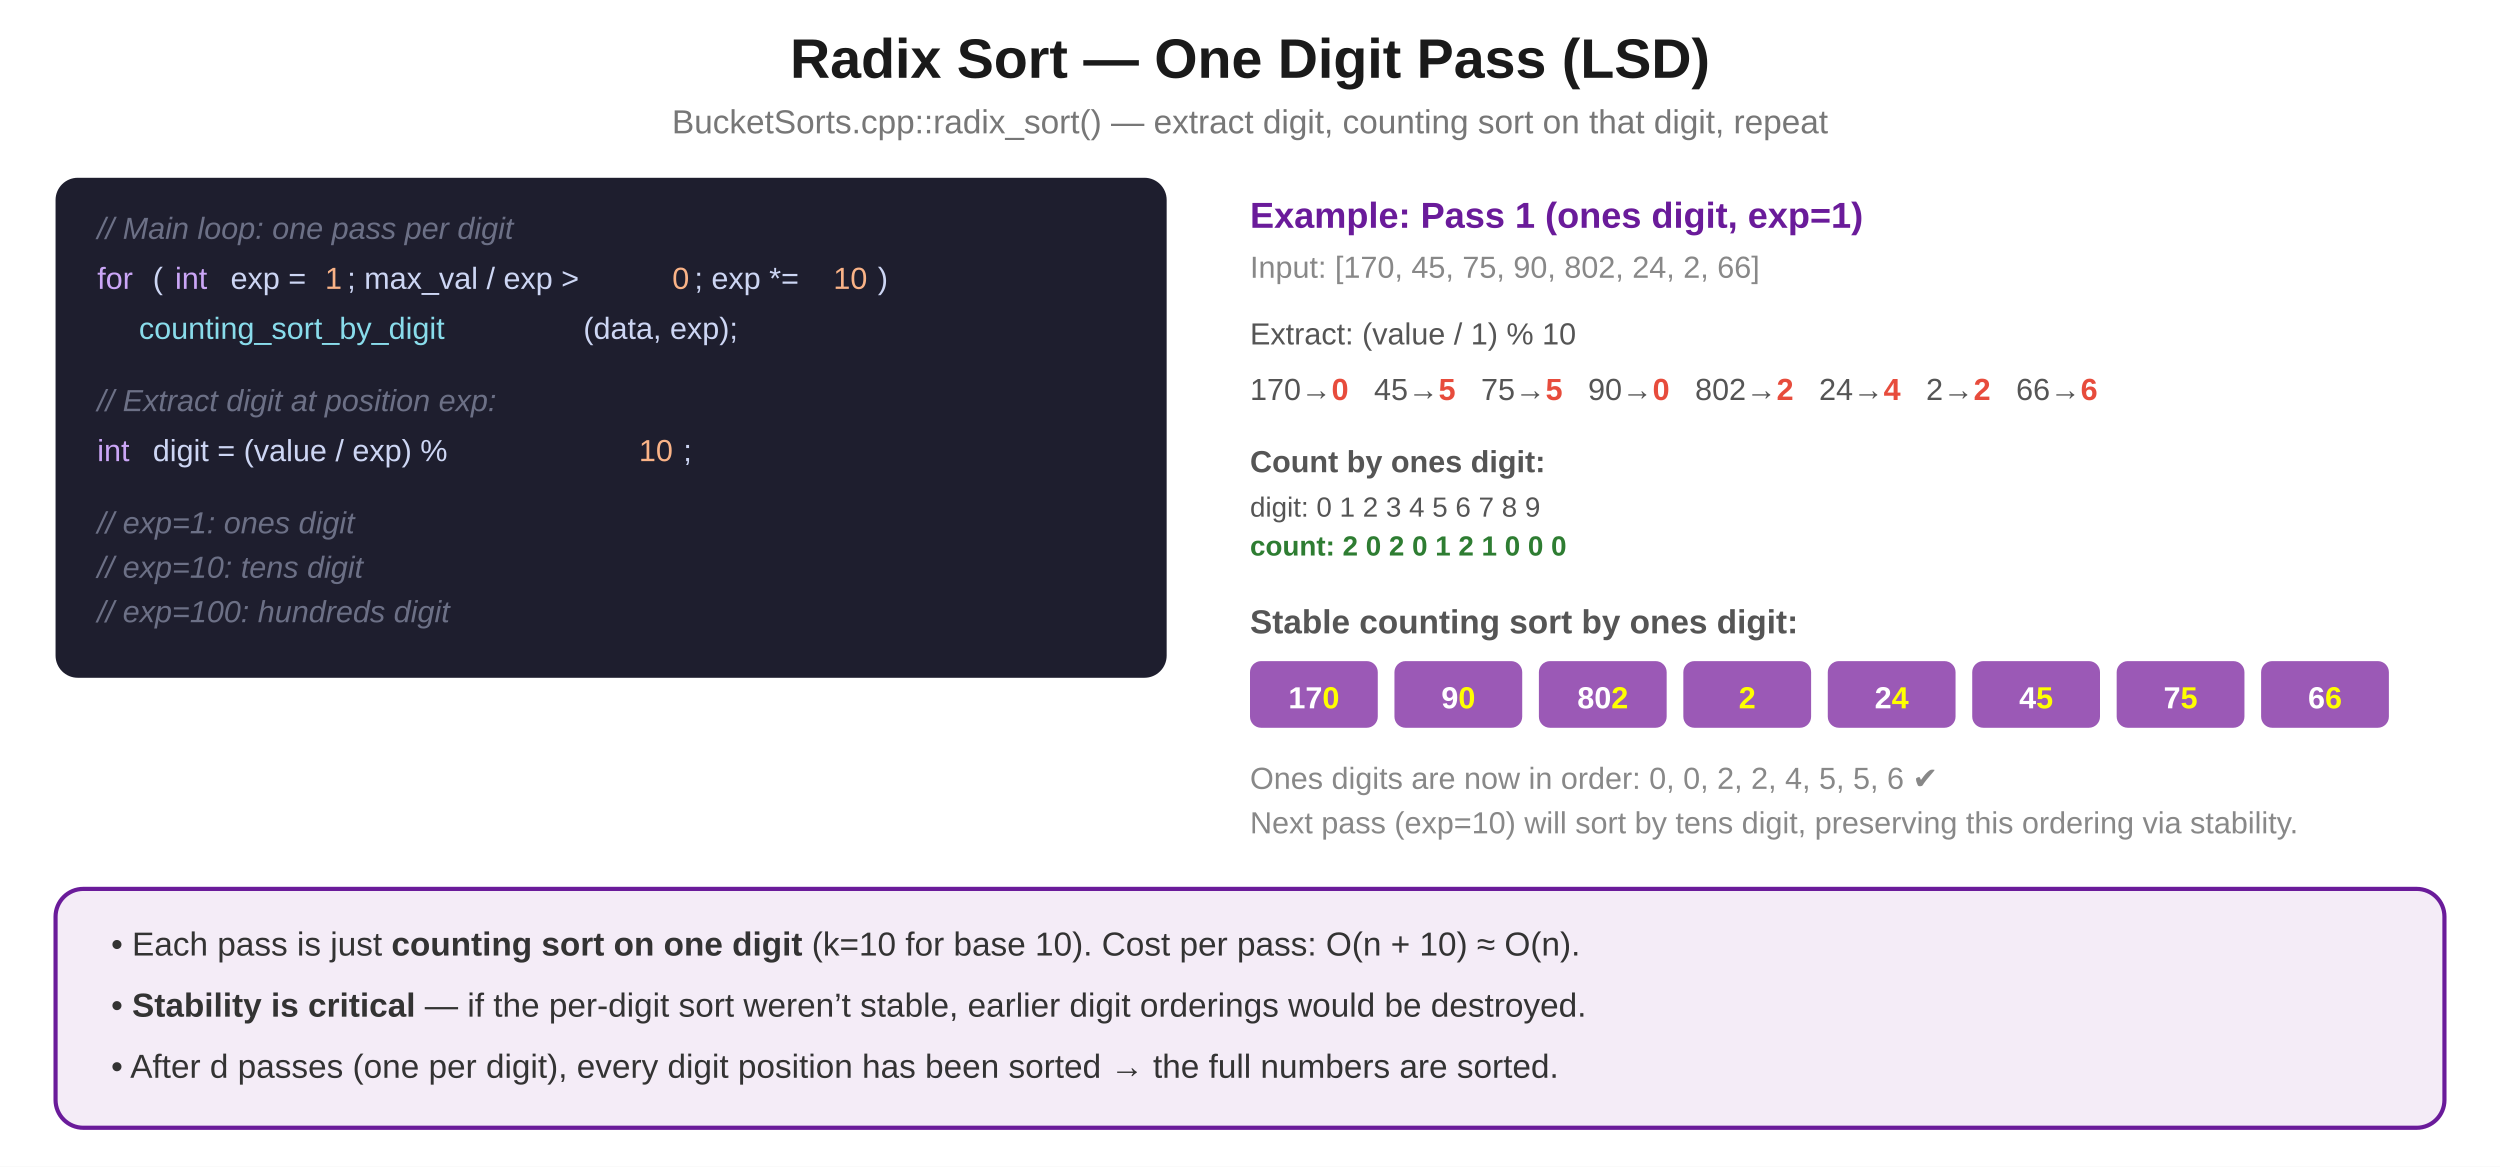
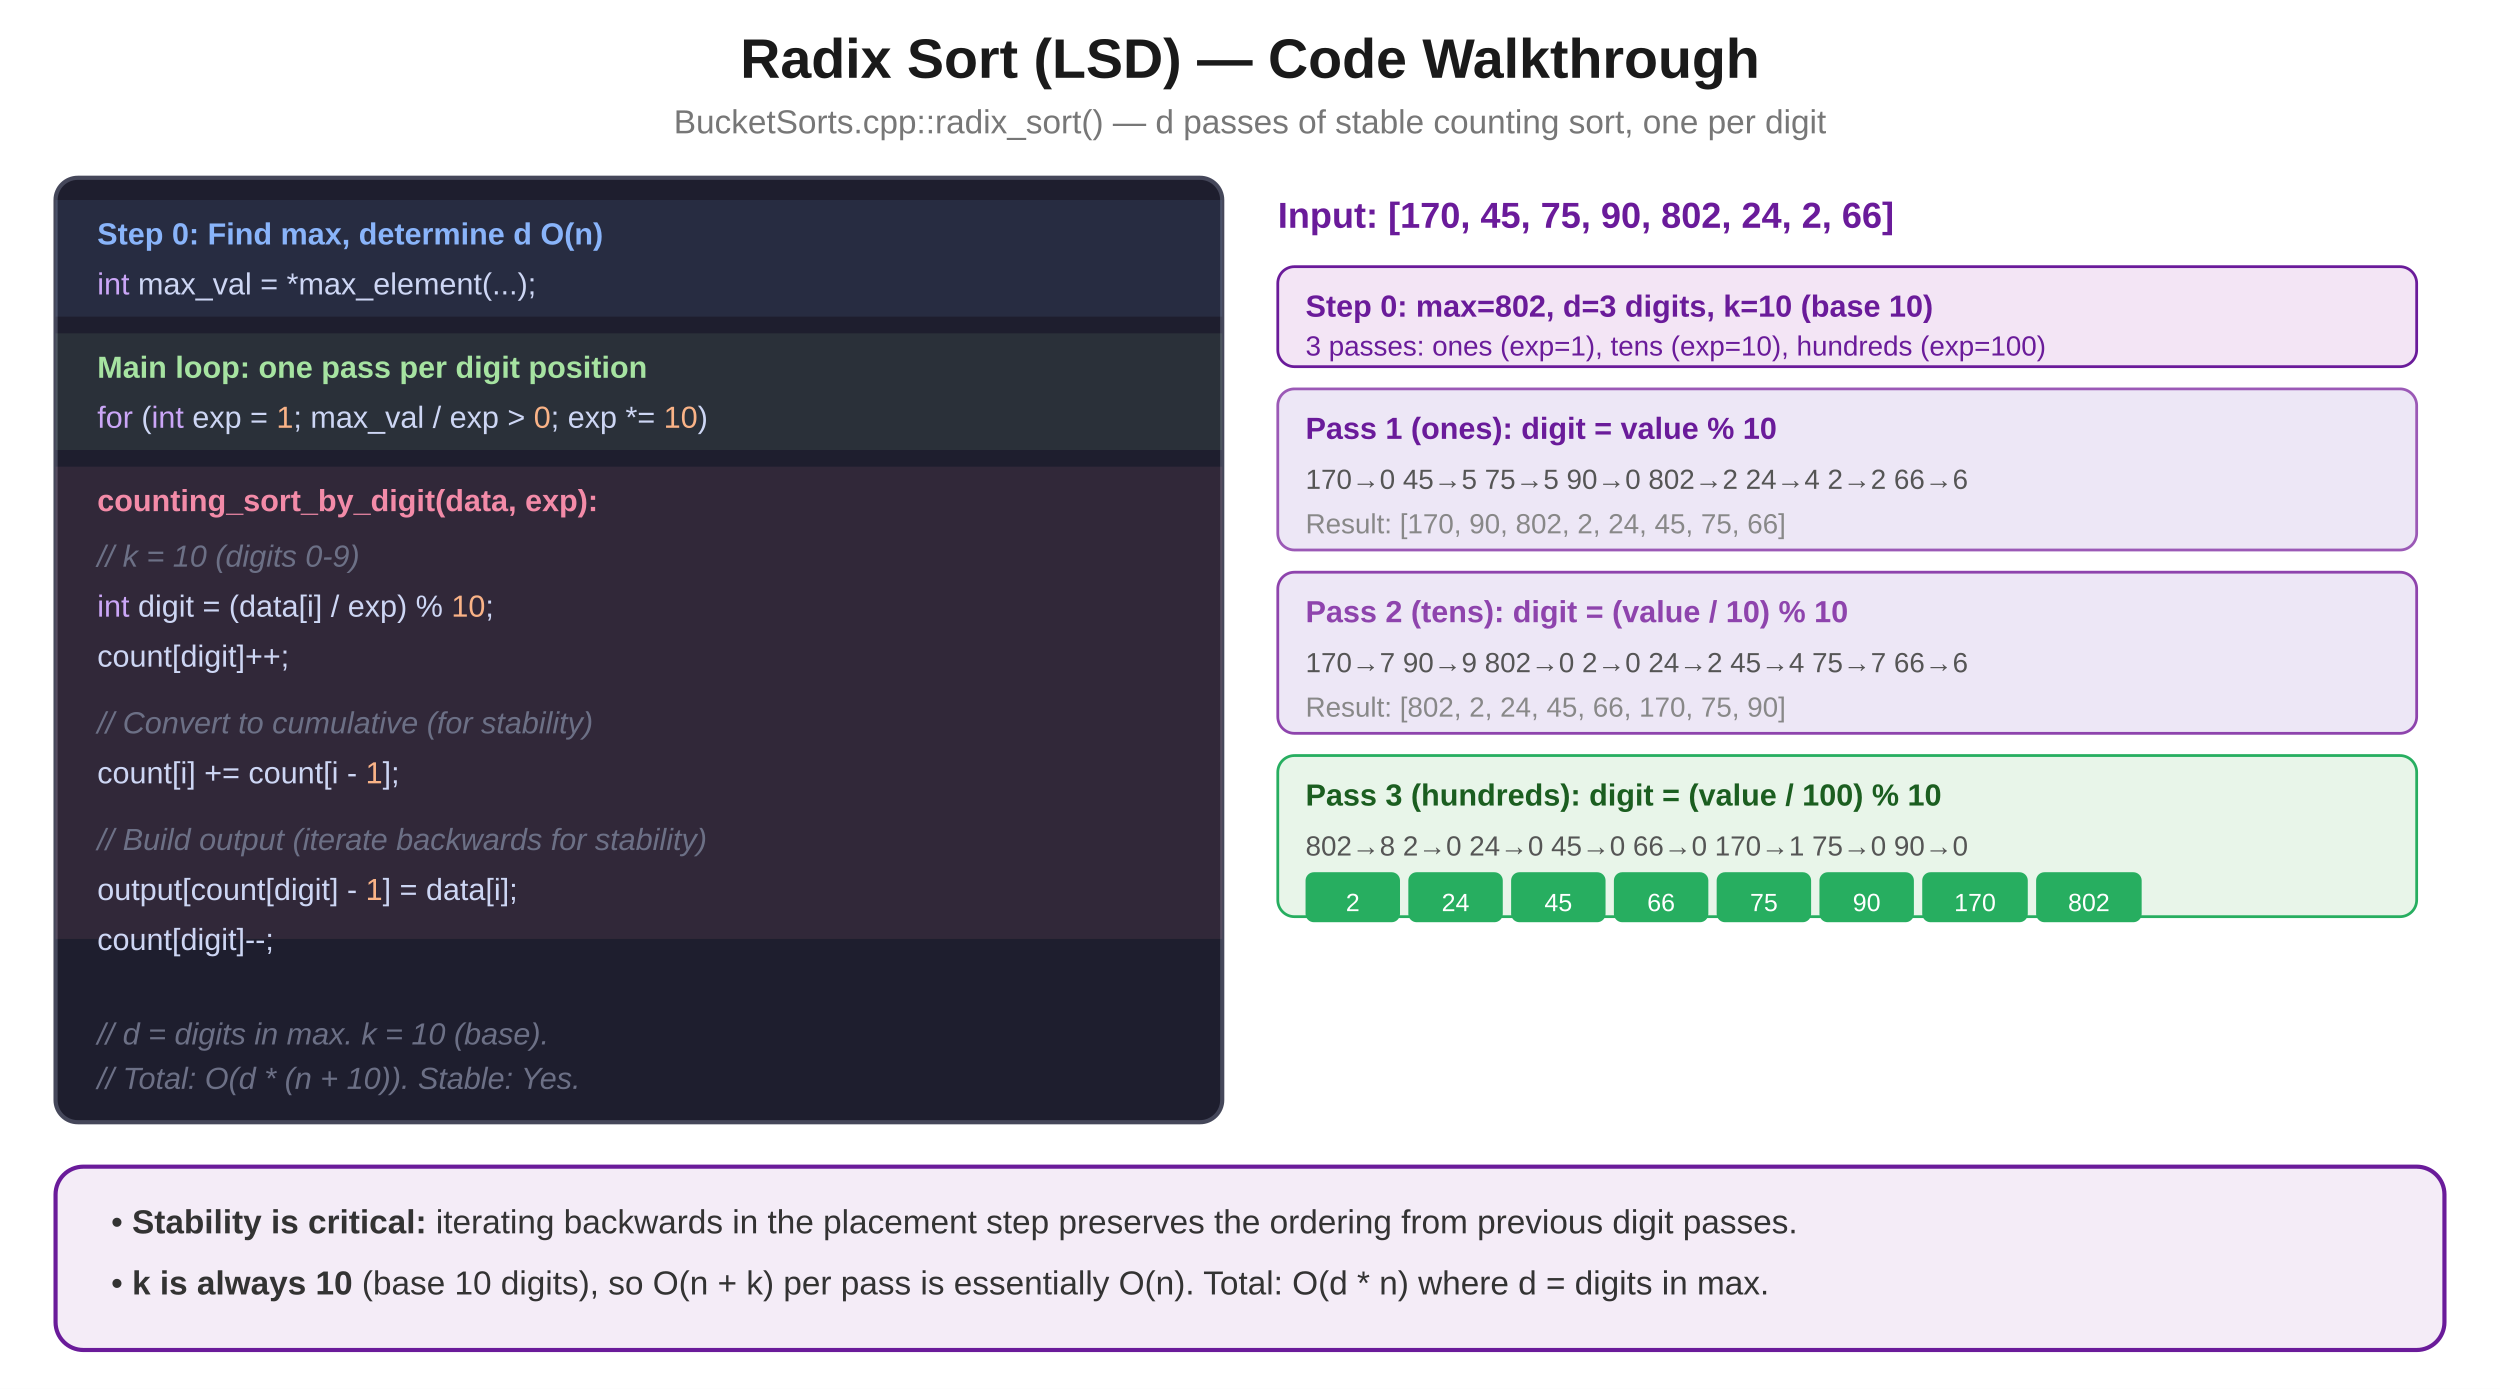
- <svg xmlns="http://www.w3.org/2000/svg" viewBox="0 0 900 420" font-family="'Segoe UI', Arial, sans-serif">
+ <svg xmlns="http://www.w3.org/2000/svg" viewBox="0 0 900 500" font-family="'Segoe UI', Arial, sans-serif">
  <rect width="100%" height="100%" fill="white" />
-   <text x="450" y="28" text-anchor="middle" fill="#1a1a1a" font-size="20" font-weight="bold">Radix Sort — One Digit Pass (LSD)</text>
-   <text x="450" y="48" text-anchor="middle" fill="#777" font-size="12">BucketSorts.cpp::radix_sort() — extract digit, counting sort on that digit, repeat</text>
-   <rect x="20" y="64" width="400" height="180" rx="8" fill="#1e1e2e" />
-   <text x="35" y="86" fill="#6c7086" font-size="11" font-style="italic">// Main loop: one pass per digit</text>
-   <text x="35" y="104" fill="#cba6f7" font-size="11">for</text>
-   <text x="55" y="104" fill="#cdd6f4" font-size="11"> (</text>
-   <text x="63" y="104" fill="#cba6f7" font-size="11">int</text>
-   <text x="83" y="104" fill="#cdd6f4" font-size="11"> exp = </text>
-   <text x="117" y="104" fill="#fab387" font-size="11">1</text>
-   <text x="125" y="104" fill="#cdd6f4" font-size="11">; max_val / exp &gt; </text>
-   <text x="242" y="104" fill="#fab387" font-size="11">0</text>
-   <text x="250" y="104" fill="#cdd6f4" font-size="11">; exp *= </text>
-   <text x="300" y="104" fill="#fab387" font-size="11">10</text>
-   <text x="316" y="104" fill="#cdd6f4" font-size="11">)</text>
-   <text x="50" y="122" fill="#89dceb" font-size="11">counting_sort_by_digit</text>
-   <text x="210" y="122" fill="#cdd6f4" font-size="11">(data, exp);</text>
-   <text x="35" y="148" fill="#6c7086" font-size="11" font-style="italic">// Extract digit at position exp:</text>
-   <text x="35" y="166" fill="#cba6f7" font-size="11">int</text>
-   <text x="55" y="166" fill="#cdd6f4" font-size="11"> digit = (value / exp) % </text>
-   <text x="230" y="166" fill="#fab387" font-size="11">10</text>
-   <text x="246" y="166" fill="#cdd6f4" font-size="11">;</text>
-   <text x="35" y="192" fill="#6c7086" font-size="11" font-style="italic">// exp=1: ones digit</text>
-   <text x="35" y="208" fill="#6c7086" font-size="11" font-style="italic">// exp=10: tens digit</text>
-   <text x="35" y="224" fill="#6c7086" font-size="11" font-style="italic">// exp=100: hundreds digit</text>
-   <text x="450" y="82" fill="#6a1b9a" font-size="13" font-weight="bold">Example: Pass 1 (ones digit, exp=1)</text>
-   <text x="450" y="100" fill="#888" font-size="11">Input: [170, 45, 75, 90, 802, 24, 2, 66]</text>
-   <text x="450" y="124" fill="#555" font-size="11">Extract: (value / 1) % 10</text>
-   <text x="450" y="144" fill="#555" font-size="11">170→<tspan font-weight="bold" fill="#e74c3c">0</tspan>   45→<tspan font-weight="bold" fill="#e74c3c">5</tspan>   75→<tspan font-weight="bold" fill="#e74c3c">5</tspan>   90→<tspan font-weight="bold" fill="#e74c3c">0</tspan>   802→<tspan font-weight="bold" fill="#e74c3c">2</tspan>   24→<tspan font-weight="bold" fill="#e74c3c">4</tspan>   2→<tspan font-weight="bold" fill="#e74c3c">2</tspan>   66→<tspan font-weight="bold" fill="#e74c3c">6</tspan>
-   </text>
-   <text x="450" y="170" fill="#555" font-size="11" font-weight="bold">Count by ones digit:</text>
-   <text x="450" y="186" fill="#555" font-size="10">digit: 0  1  2  3  4  5  6  7  8  9</text>
-   <text x="450" y="200" fill="#2e7d32" font-size="10" font-weight="bold">count: 2  0  2  0  1  2  1  0  0  0</text>
-   <text x="450" y="228" fill="#555" font-size="12" font-weight="bold">Stable counting sort by ones digit:</text>
-   <rect x="450" y="238" width="46" height="24" rx="4" fill="#9b59b6" />
-   <text x="473" y="255" text-anchor="middle" fill="#fff" font-size="11" font-weight="bold">17<tspan fill="#ff0">0</tspan>
-   </text>
-   <rect x="502" y="238" width="46" height="24" rx="4" fill="#9b59b6" />
-   <text x="525" y="255" text-anchor="middle" fill="#fff" font-size="11" font-weight="bold">9<tspan fill="#ff0">0</tspan>
-   </text>
-   <rect x="554" y="238" width="46" height="24" rx="4" fill="#9b59b6" />
-   <text x="577" y="255" text-anchor="middle" fill="#fff" font-size="11" font-weight="bold">80<tspan fill="#ff0">2</tspan>
-   </text>
-   <rect x="606" y="238" width="46" height="24" rx="4" fill="#9b59b6" />
-   <text x="629" y="255" text-anchor="middle" fill="#fff" font-size="11" font-weight="bold">
-     <tspan fill="#ff0">2</tspan>
-   </text>
-   <rect x="658" y="238" width="46" height="24" rx="4" fill="#9b59b6" />
-   <text x="681" y="255" text-anchor="middle" fill="#fff" font-size="11" font-weight="bold">2<tspan fill="#ff0">4</tspan>
-   </text>
-   <rect x="710" y="238" width="46" height="24" rx="4" fill="#9b59b6" />
-   <text x="733" y="255" text-anchor="middle" fill="#fff" font-size="11" font-weight="bold">4<tspan fill="#ff0">5</tspan>
-   </text>
-   <rect x="762" y="238" width="46" height="24" rx="4" fill="#9b59b6" />
-   <text x="785" y="255" text-anchor="middle" fill="#fff" font-size="11" font-weight="bold">7<tspan fill="#ff0">5</tspan>
-   </text>
-   <rect x="814" y="238" width="46" height="24" rx="4" fill="#9b59b6" />
-   <text x="837" y="255" text-anchor="middle" fill="#fff" font-size="11" font-weight="bold">6<tspan fill="#ff0">6</tspan>
-   </text>
-   <text x="450" y="284" fill="#888" font-size="11">Ones digits are now in order: 0, 0, 2, 2, 4, 5, 5, 6 ✔</text>
-   <text x="450" y="300" fill="#888" font-size="11">Next pass (exp=10) will sort by tens digit, preserving this ordering via stability.</text>
-   <rect x="20" y="320" width="860" height="86" rx="10" fill="#f4ecf7" stroke="#6a1b9a" stroke-width="1.5" />
-   <text x="40" y="344" fill="#333" font-size="12">• Each pass is just <tspan font-weight="bold">counting sort on one digit</tspan> (k=10 for base 10). Cost per pass: O(n + 10) ≈ O(n).</text>
-   <text x="40" y="366" fill="#333" font-size="12">• <tspan font-weight="bold">Stability is critical</tspan> — if the per-digit sort weren’t stable, earlier digit orderings would be destroyed.</text>
-   <text x="40" y="388" fill="#333" font-size="12">• After d passes (one per digit), every digit position has been sorted → the full numbers are sorted.</text>
+   <text x="450" y="28" text-anchor="middle" fill="#1a1a1a" font-size="20" font-weight="bold">Radix Sort (LSD) — Code Walkthrough</text>
+   <text x="450" y="48" text-anchor="middle" fill="#777" font-size="12">BucketSorts.cpp::radix_sort() — d passes of stable counting sort, one per digit</text>
+   <rect x="20" y="64" width="420" height="340" rx="8" fill="#1e1e2e" stroke="#45475a" stroke-width="1.5" />
+   <rect x="20" y="72" width="420" height="42" fill="#89b4fa18" />
+   <text x="35" y="88" fill="#89b4fa" font-size="11" font-weight="bold">Step 0: Find max, determine d O(n)</text>
+   <text x="35" y="106" fill="#cdd6f4" font-size="11">
+     <tspan fill="#cba6f7">int</tspan> max_val = *max_element(...);</text>
+   <rect x="20" y="120" width="420" height="42" fill="#a6e3a118" />
+   <text x="35" y="136" fill="#a6e3a1" font-size="11" font-weight="bold">Main loop: one pass per digit position</text>
+   <text x="35" y="154" fill="#cdd6f4" font-size="11">
+     <tspan fill="#cba6f7">for</tspan> (<tspan fill="#cba6f7">int</tspan> exp = <tspan fill="#fab387">1</tspan>; max_val / exp &gt; <tspan fill="#fab387">0</tspan>; exp *= <tspan fill="#fab387">10</tspan>)</text>
+   <rect x="20" y="168" width="420" height="170" fill="#f38ba818" />
+   <text x="35" y="184" fill="#f38ba8" font-size="11" font-weight="bold">counting_sort_by_digit(data, exp):</text>
+   <text x="35" y="204" fill="#6c7086" font-size="11" font-style="italic">// k = 10 (digits 0-9)</text>
+   <text x="35" y="222" fill="#cdd6f4" font-size="11">
+     <tspan fill="#cba6f7">int</tspan> digit = (data[i] / exp) % <tspan fill="#fab387">10</tspan>;</text>
+   <text x="35" y="240" fill="#cdd6f4" font-size="11">count[digit]++;</text>
+   <text x="35" y="264" fill="#6c7086" font-size="11" font-style="italic">// Convert to cumulative (for stability)</text>
+   <text x="35" y="282" fill="#cdd6f4" font-size="11">count[i] += count[i - <tspan fill="#fab387">1</tspan>];</text>
+   <text x="35" y="306" fill="#6c7086" font-size="11" font-style="italic">// Build output (iterate backwards for stability)</text>
+   <text x="35" y="324" fill="#cdd6f4" font-size="11">output[count[digit] - <tspan fill="#fab387">1</tspan>] = data[i];</text>
+   <text x="35" y="342" fill="#cdd6f4" font-size="11">count[digit]--;</text>
+   <text x="35" y="376" fill="#6c7086" font-size="11" font-style="italic">// d = digits in max. k = 10 (base).</text>
+   <text x="35" y="392" fill="#6c7086" font-size="11" font-style="italic">// Total: O(d * (n + 10)). Stable: Yes.</text>
+   <text x="460" y="82" fill="#6a1b9a" font-size="13" font-weight="bold">Input: [170, 45, 75, 90, 802, 24, 2, 66]</text>
+   <rect x="460" y="96" width="410" height="36" rx="6" fill="#f3e5f5" stroke="#6a1b9a" stroke-width="1" />
+   <text x="470" y="114" fill="#6a1b9a" font-size="11" font-weight="bold">Step 0: max=802, d=3 digits, k=10 (base 10)</text>
+   <text x="470" y="128" fill="#6a1b9a" font-size="10">3 passes: ones (exp=1), tens (exp=10), hundreds (exp=100)</text>
+   <rect x="460" y="140" width="410" height="58" rx="6" fill="#ede7f6" stroke="#9b59b6" stroke-width="1" />
+   <text x="470" y="158" fill="#6a1b9a" font-size="11" font-weight="bold">Pass 1 (ones): digit = value % 10</text>
+   <text x="470" y="176" fill="#555" font-size="10">170→0 45→5 75→5 90→0 802→2 24→4 2→2 66→6</text>
+   <text x="470" y="192" fill="#888" font-size="10">Result: [170, 90, 802, 2, 24, 45, 75, 66]</text>
+   <rect x="460" y="206" width="410" height="58" rx="6" fill="#ede7f6" stroke="#8e44ad" stroke-width="1" />
+   <text x="470" y="224" fill="#8e44ad" font-size="11" font-weight="bold">Pass 2 (tens): digit = (value / 10) % 10</text>
+   <text x="470" y="242" fill="#555" font-size="10">170→7 90→9 802→0 2→0 24→2 45→4 75→7 66→6</text>
+   <text x="470" y="258" fill="#888" font-size="10">Result: [802, 2, 24, 45, 66, 170, 75, 90]</text>
+   <rect x="460" y="272" width="410" height="58" rx="6" fill="#e8f5e9" stroke="#27ae60" stroke-width="1" />
+   <text x="470" y="290" fill="#1b5e20" font-size="11" font-weight="bold">Pass 3 (hundreds): digit = (value / 100) % 10</text>
+   <text x="470" y="308" fill="#555" font-size="10">802→8 2→0 24→0 45→0 66→0 170→1 75→0 90→0</text>
+   <rect x="470" y="314" width="34" height="18" rx="3" fill="#27ae60" />
+   <text x="487" y="328" text-anchor="middle" fill="#fff" font-size="9">2</text>
+   <rect x="507" y="314" width="34" height="18" rx="3" fill="#27ae60" />
+   <text x="524" y="328" text-anchor="middle" fill="#fff" font-size="9">24</text>
+   <rect x="544" y="314" width="34" height="18" rx="3" fill="#27ae60" />
+   <text x="561" y="328" text-anchor="middle" fill="#fff" font-size="9">45</text>
+   <rect x="581" y="314" width="34" height="18" rx="3" fill="#27ae60" />
+   <text x="598" y="328" text-anchor="middle" fill="#fff" font-size="9">66</text>
+   <rect x="618" y="314" width="34" height="18" rx="3" fill="#27ae60" />
+   <text x="635" y="328" text-anchor="middle" fill="#fff" font-size="9">75</text>
+   <rect x="655" y="314" width="34" height="18" rx="3" fill="#27ae60" />
+   <text x="672" y="328" text-anchor="middle" fill="#fff" font-size="9">90</text>
+   <rect x="692" y="314" width="38" height="18" rx="3" fill="#27ae60" />
+   <text x="711" y="328" text-anchor="middle" fill="#fff" font-size="9">170</text>
+   <rect x="733" y="314" width="38" height="18" rx="3" fill="#27ae60" />
+   <text x="752" y="328" text-anchor="middle" fill="#fff" font-size="9">802</text>
+   <rect x="20" y="420" width="860" height="66" rx="10" fill="#f4ecf7" stroke="#6a1b9a" stroke-width="1.5" />
+   <text x="40" y="444" fill="#333" font-size="12">• <tspan font-weight="bold">Stability is critical:</tspan> iterating backwards in the placement step preserves the ordering from previous digit passes.</text>
+   <text x="40" y="466" fill="#333" font-size="12">• <tspan font-weight="bold">k is always 10</tspan> (base 10 digits), so O(n + k) per pass is essentially O(n). Total: O(d * n) where d = digits in max.</text>
</svg>
